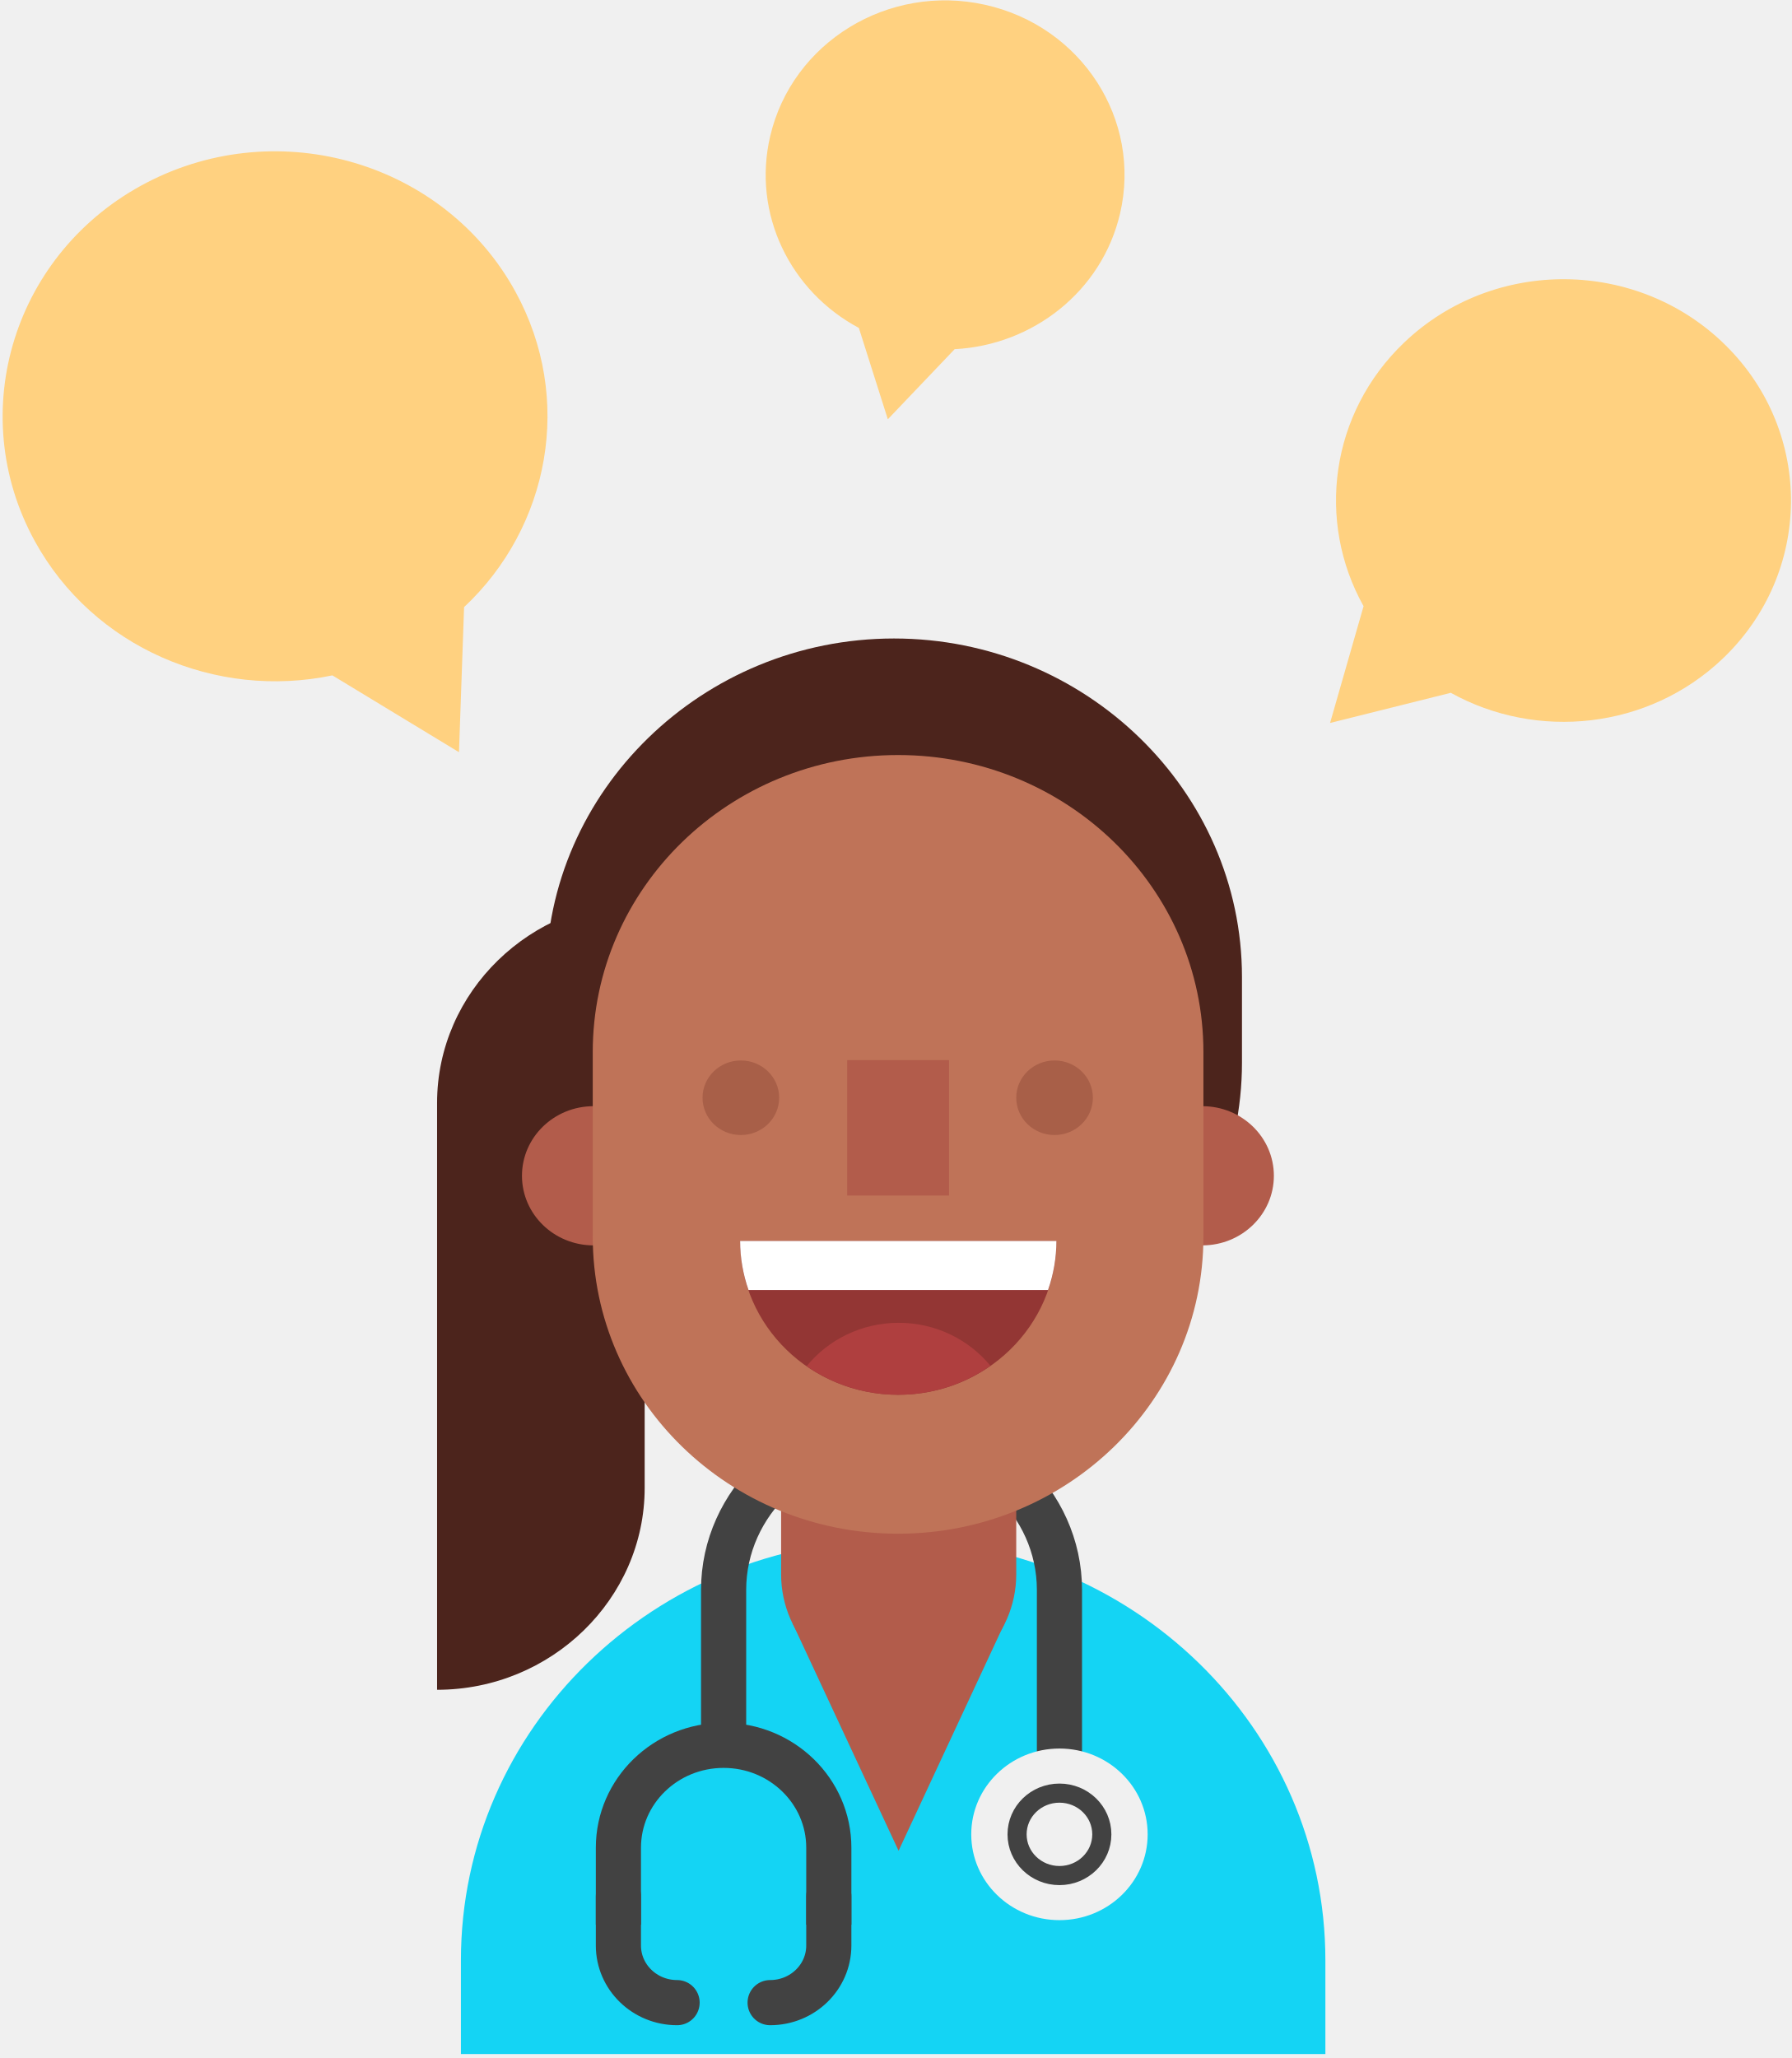
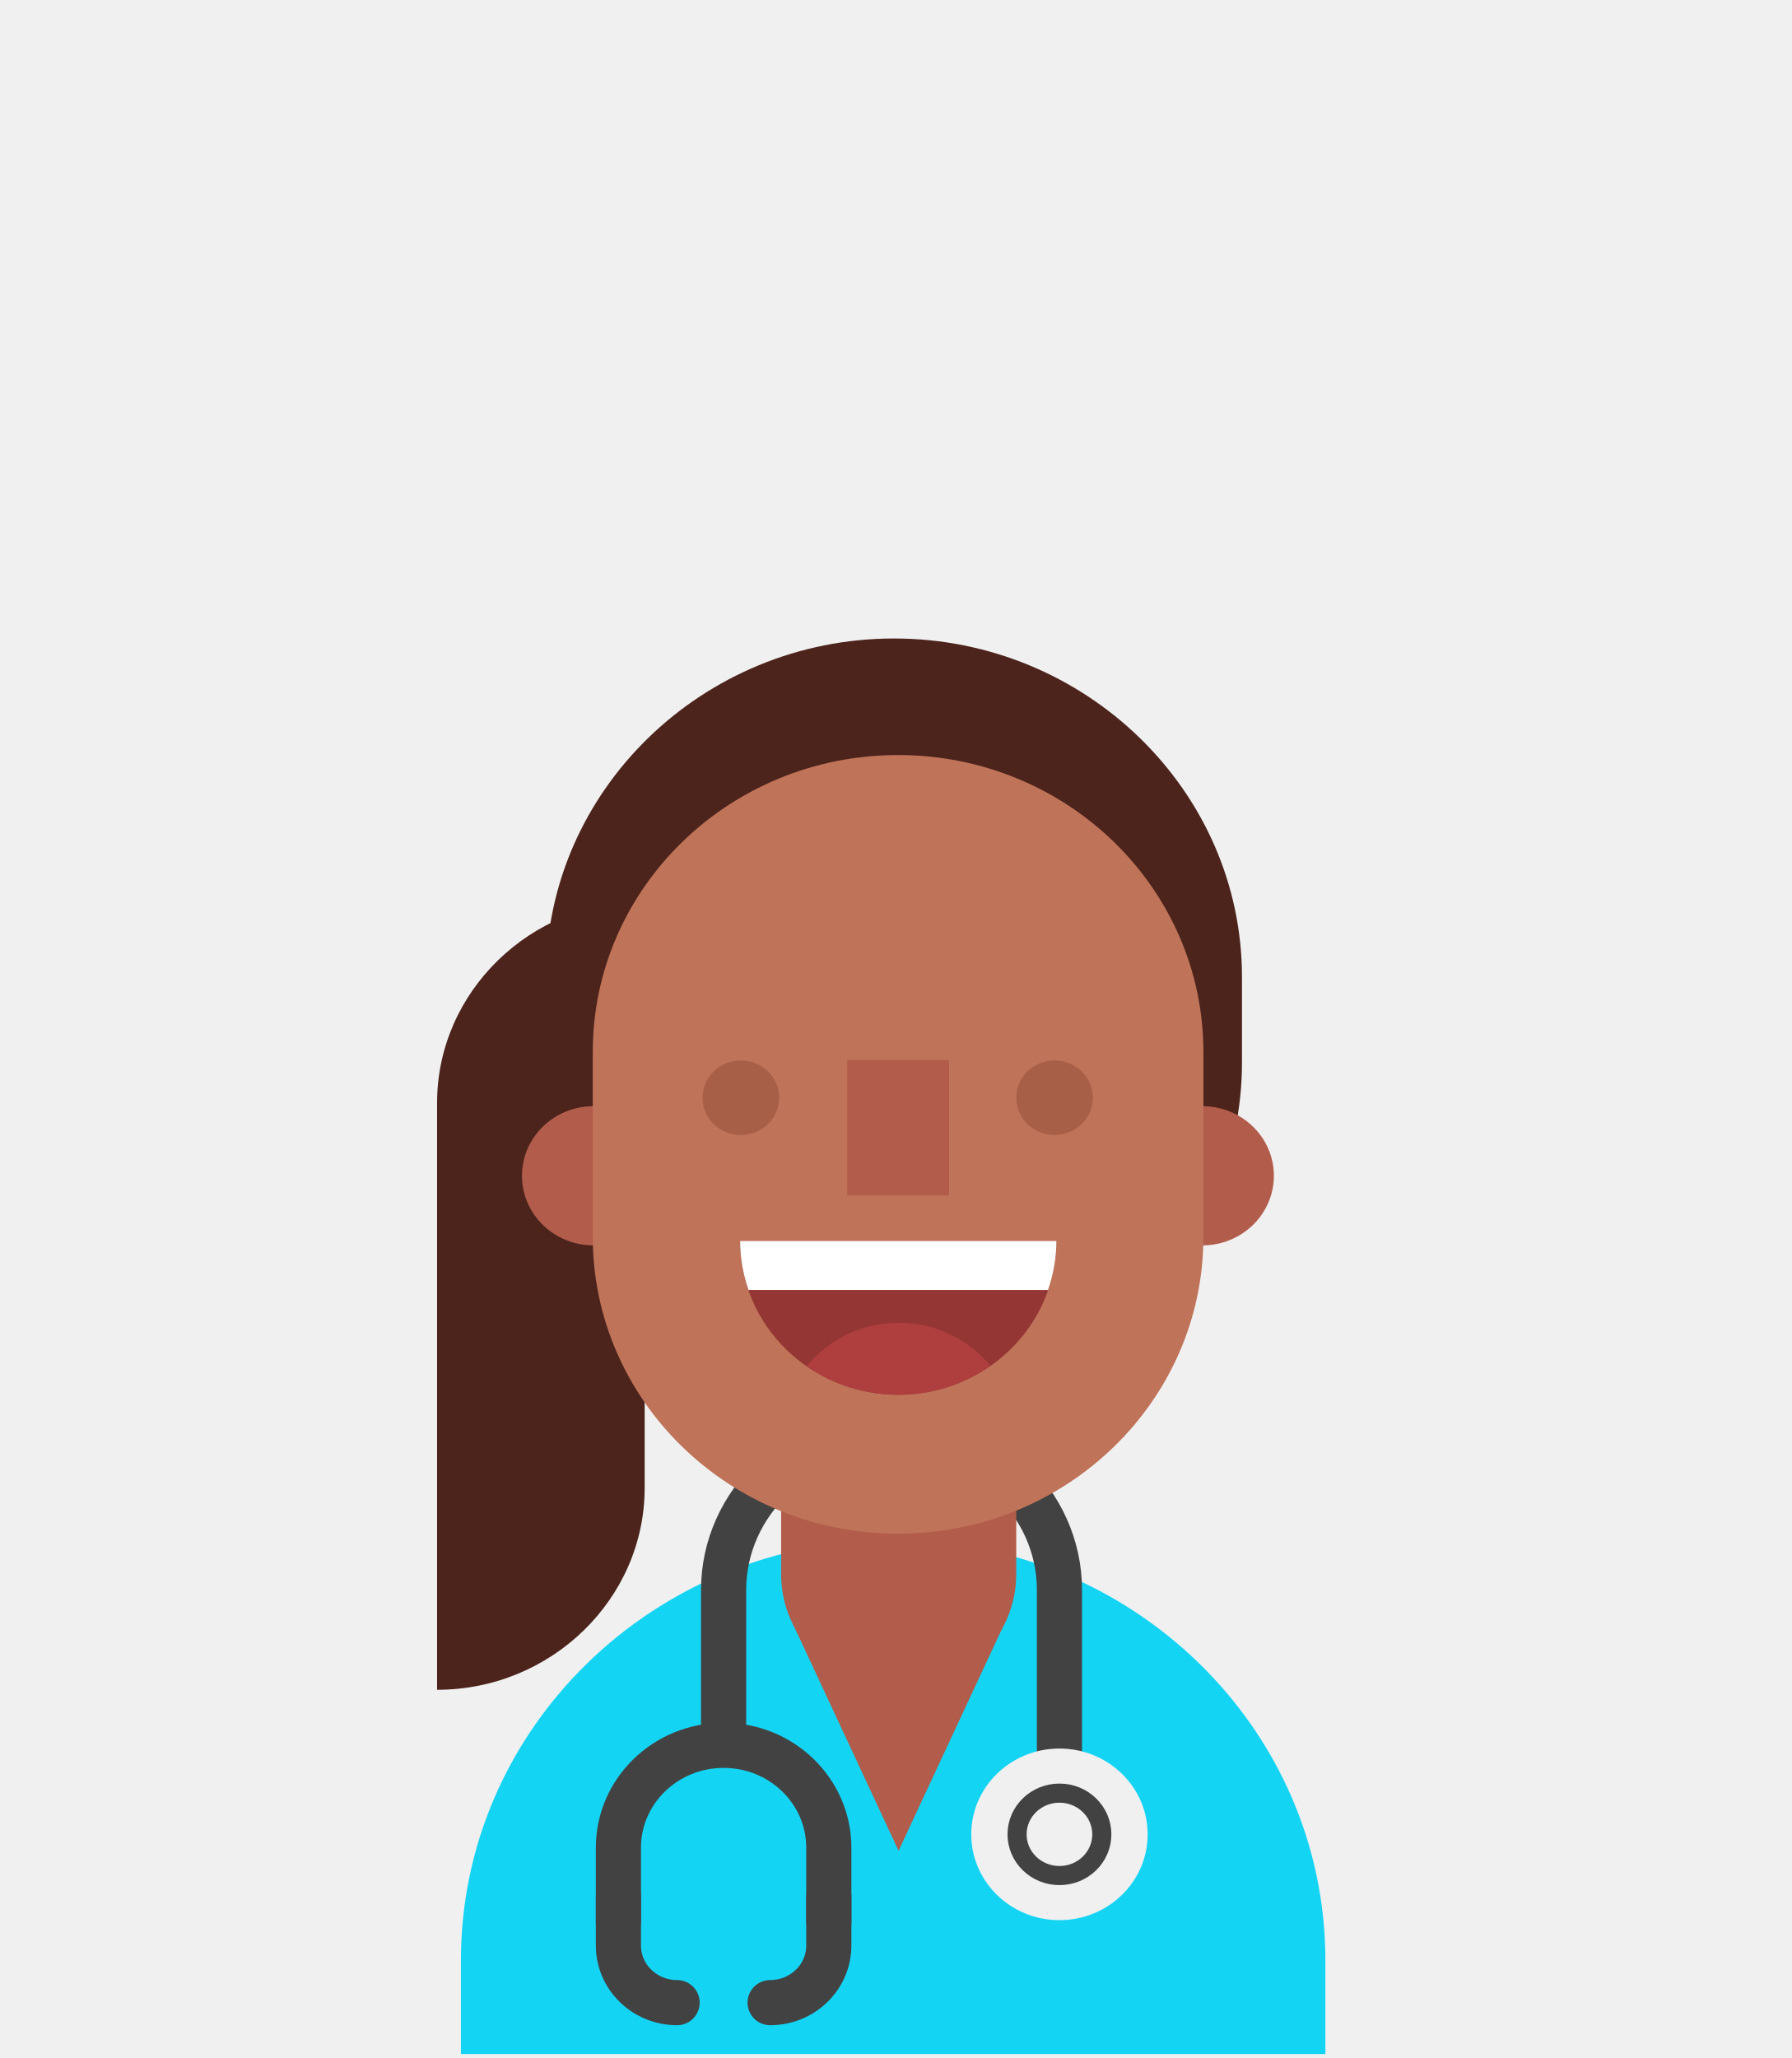
<svg xmlns="http://www.w3.org/2000/svg" width="330" height="379" viewBox="0 0 330 379">
-   <g fill="none" fill-rule="evenodd">
-     <path fill="#FFD180" fill-rule="nonzero" d="M317.267,121.299 C333.798,105.546 334.072,79.74 317.878,63.659 C301.684,47.577 275.156,47.311 258.624,63.065 C244.938,76.108 242.407,96.036 251.129,111.637 L244.959,133.144 L267.191,127.587 C283.045,136.391 303.581,134.342 317.266,121.299 M206.274,39.357 C210.33,22.051 199.199,4.824 181.407,0.877 C163.618,-3.069 145.906,7.76 141.85,25.065 C138.491,39.395 145.551,53.66 158.175,60.389 L163.513,77.213 L175.821,64.302 C190.195,63.563 202.916,53.685 206.274,39.356 M27.077,33.603 C2.625,46.273 -6.639,75.827 6.386,99.614 C17.17,119.307 39.851,128.859 61.215,124.376 L84.531,138.524 L85.47,111.808 C101.214,97.063 105.721,73.424 94.937,53.731 C81.911,29.943 51.53,20.932 27.077,33.603" />
-     <path fill="#14D4F4" fill-rule="nonzero" d="M84.888,378.269 L84.888,361.017 C84.888,318.251 120.528,283.581 164.492,283.581 C208.457,283.581 244.096,318.25 244.096,361.017 L244.096,378.269" />
-     <path stroke="#424242" stroke-width="8.315" d="M195.119,327.859 L195.119,292.796 C195.119,276.68 181.203,263.494 164.193,263.494 C147.183,263.494 133.267,276.68 133.267,292.796 L133.267,320.971" />
-     <path fill="#F0F0F0" fill-rule="nonzero" d="M211.365,337.81 C211.365,346.539 204.092,353.613 195.12,353.613 C186.149,353.613 178.875,346.539 178.875,337.811 C178.875,329.084 186.149,322.009 195.119,322.009 C204.092,322.009 211.364,329.084 211.364,337.811" />
-     <path stroke="#424242" stroke-width="8.315" d="M113.893,354.455 L113.893,340.265 C113.893,329.857 122.567,321.418 133.267,321.418 C143.967,321.418 152.642,329.857 152.642,340.265 L152.642,354.455" />
-     <path stroke="#424242" stroke-width="3.519" d="M202.924,337.81 C202.924,342.005 199.431,345.402 195.12,345.402 C190.809,345.402 187.315,342.004 187.315,337.811 C187.315,333.618 190.81,330.221 195.12,330.221 C199.431,330.221 202.923,333.618 202.923,337.811 L202.924,337.81 Z" />
-     <path stroke="#424242" stroke-width="8.315" d="M152.641,349.219 L152.641,358.292 C152.641,364.098 147.804,368.804 141.835,368.804 M124.7,368.804 C118.731,368.804 113.893,364.099 113.893,358.292 L113.893,349.219" stroke-linecap="round" stroke-linejoin="round" />
-     <path fill="#4C241C" fill-rule="nonzero" d="M118.729,165.915 C97.701,165.915 80.498,182.649 80.498,203.104 L80.498,311.189 L80.499,311.189 C101.525,311.189 118.729,294.454 118.729,274 L118.729,165.915 Z" />
-     <path fill="#4C241C" fill-rule="nonzero" d="M164.648,258.044 C129.4,258.044 100.562,229.991 100.562,195.703 L100.562,179.924 C100.562,145.636 129.399,117.584 164.648,117.584 C199.894,117.584 228.734,145.636 228.734,179.924 L228.734,195.703 C228.734,229.991 199.895,258.044 164.648,258.044" />
-     <path fill="#B25C4B" fill-rule="nonzero" d="M234.61,216.53 C234.61,223.61 228.711,229.348 221.434,229.348 C214.158,229.348 208.259,223.61 208.259,216.53 C208.259,209.453 214.158,203.715 221.434,203.715 C228.711,203.715 234.61,209.453 234.61,216.531 L234.61,216.53 Z M184.985,299 L165.492,340.839 L145.998,299 L184.985,299 Z M122.483,216.53 C122.483,223.61 116.586,229.348 109.308,229.348 C102.032,229.348 96.132,223.61 96.132,216.53 C96.132,209.453 102.032,203.715 109.308,203.715 C116.585,203.715 122.483,209.453 122.483,216.531 L122.483,216.53 Z" />
-     <path fill="#B25C4B" fill-rule="nonzero" d="M165.509,310.988 C153.551,310.988 143.857,301.558 143.857,289.925 L143.857,264.671 C143.857,253.038 153.551,243.609 165.509,243.609 C177.467,243.609 187.161,253.038 187.161,264.671 L187.161,289.925 C187.161,301.558 177.467,310.988 165.509,310.988" />
-     <path fill="#BF7358" fill-rule="nonzero" d="M165.4,282.448 C134.344,282.448 109.167,257.957 109.167,227.747 L109.167,193.747 C109.167,163.536 134.343,139.046 165.4,139.046 C196.456,139.046 221.633,163.536 221.633,193.746 L221.633,227.747 C221.633,257.957 196.456,282.448 165.4,282.448" />
-     <path fill="#A85F48" fill-rule="nonzero" d="M143.501,202.159 C143.501,205.951 140.342,209.026 136.443,209.026 C132.545,209.026 129.386,205.951 129.386,202.159 C129.386,198.367 132.545,195.295 136.443,195.295 C140.342,195.295 143.501,198.367 143.501,202.159 M201.276,202.159 C201.276,205.951 198.116,209.026 194.218,209.026 C190.32,209.026 187.16,205.951 187.16,202.159 C187.16,198.367 190.32,195.295 194.218,195.295 C198.116,195.295 201.276,198.367 201.276,202.159" />
-     <polygon fill="#B25C4B" fill-rule="nonzero" points="174.782 220.168 156.019 220.168 156.019 195.234 174.782 195.234 174.782 220.167" />
-     <path fill="#933634" fill-rule="nonzero" d="M194.561,228.528 C194.561,244.177 181.52,256.861 165.435,256.861 C149.349,256.861 136.31,244.177 136.31,228.53" />
-     <path fill="#FFFFFF" fill-rule="nonzero" d="M137.852,237.572 L193.018,237.572 C194.034,234.666 194.556,231.609 194.562,228.53 L136.309,228.53 C136.309,231.696 136.867,234.73 137.853,237.572" />
-     <path fill="#AF3F3F" fill-rule="nonzero" d="M182.408,251.522 C178.441,246.702 172.35,243.609 165.509,243.609 C158.636,243.609 152.524,246.733 148.557,251.59 C153.513,255.031 159.403,256.87 165.435,256.861 C171.507,256.87 177.435,255.006 182.408,251.522" />
+   <g fill="none" fill-rule="evenodd" transform="translate(80 117)">
+     <path fill="#14D4F4" fill-rule="nonzero" d="M4.888,261.269 L4.888,244.017 C4.888,201.251 40.528,166.581 84.492,166.581 C128.457,166.581 164.096,201.25 164.096,244.017 L164.096,261.269" />
+     <path stroke="#424242" stroke-width="8.315" d="M115.119,210.859 L115.119,175.796 C115.119,159.68 101.203,146.494 84.193,146.494 C67.183,146.494 53.267,159.68 53.267,175.796 L53.267,203.971" />
+     <path fill="#F0F0F0" fill-rule="nonzero" d="M131.365,220.81 C131.365,229.539 124.092,236.613 115.12,236.613 C106.149,236.613 98.875,229.539 98.875,220.811 C98.875,212.084 106.149,205.009 115.119,205.009 C124.092,205.009 131.364,212.084 131.364,220.811" />
+     <path stroke="#424242" stroke-width="8.315" d="M33.893,237.455 L33.893,223.265 C33.893,212.857 42.567,204.418 53.267,204.418 C63.967,204.418 72.642,212.857 72.642,223.265 L72.642,237.455" />
+     <path stroke="#424242" stroke-width="3.519" d="M122.924,220.81 C122.924,225.005 119.431,228.402 115.12,228.402 C110.809,228.402 107.315,225.004 107.315,220.811 C107.315,216.618 110.81,213.221 115.12,213.221 C119.431,213.221 122.923,216.618 122.923,220.811 L122.924,220.81 Z" />
+     <path stroke="#424242" stroke-width="8.315" d="M72.641,232.219 L72.641,241.292 C72.641,247.098 67.804,251.804 61.835,251.804 M44.7,251.804 C38.731,251.804 33.893,247.099 33.893,241.292 L33.893,232.219" stroke-linecap="round" stroke-linejoin="round" />
+     <path fill="#4C241C" fill-rule="nonzero" d="M38.729,48.915 C17.701,48.915 0.498,65.649 0.498,86.104 L0.498,194.189 L0.499,194.189 C21.525,194.189 38.729,177.454 38.729,157 L38.729,48.915 Z" />
+     <path fill="#4C241C" fill-rule="nonzero" d="M84.648,141.044 C49.4,141.044 20.562,112.991 20.562,78.703 L20.562,62.924 C20.562,28.636 49.399,0.584 84.648,0.584 C119.894,0.584 148.734,28.636 148.734,62.924 L148.734,78.703 C148.734,112.991 119.895,141.044 84.648,141.044" />
+     <path fill="#B25C4B" fill-rule="nonzero" d="M154.61,99.53 C154.61,106.61 148.711,112.348 141.434,112.348 C134.158,112.348 128.259,106.61 128.259,99.53 C128.259,92.453 134.158,86.715 141.434,86.715 C148.711,86.715 154.61,92.453 154.61,99.531 L154.61,99.53 Z M104.985,182 L85.492,223.839 L65.998,182 L104.985,182 Z M42.483,99.53 C42.483,106.61 36.586,112.348 29.308,112.348 C22.032,112.348 16.132,106.61 16.132,99.53 C16.132,92.453 22.032,86.715 29.308,86.715 C36.585,86.715 42.483,92.453 42.483,99.531 L42.483,99.53 Z" />
+     <path fill="#B25C4B" fill-rule="nonzero" d="M85.509,193.988 C73.551,193.988 63.857,184.558 63.857,172.925 L63.857,147.671 C63.857,136.038 73.551,126.609 85.509,126.609 C97.467,126.609 107.161,136.038 107.161,147.671 L107.161,172.925 C107.161,184.558 97.467,193.988 85.509,193.988" />
+     <path fill="#BF7358" fill-rule="nonzero" d="M85.4,165.448 C54.344,165.448 29.167,140.957 29.167,110.747 L29.167,76.747 C29.167,46.536 54.343,22.046 85.4,22.046 C116.456,22.046 141.633,46.536 141.633,76.746 L141.633,110.747 C141.633,140.957 116.456,165.448 85.4,165.448" />
+     <path fill="#A85F48" fill-rule="nonzero" d="M63.501,85.159 C63.501,88.951 60.342,92.026 56.443,92.026 C52.545,92.026 49.386,88.951 49.386,85.159 C49.386,81.367 52.545,78.295 56.443,78.295 C60.342,78.295 63.501,81.367 63.501,85.159 M121.276,85.159 C121.276,88.951 118.116,92.026 114.218,92.026 C110.32,92.026 107.16,88.951 107.16,85.159 C107.16,81.367 110.32,78.295 114.218,78.295 C118.116,78.295 121.276,81.367 121.276,85.159" />
+     <polygon fill="#B25C4B" fill-rule="nonzero" points="94.782 103.168 76.019 103.168 76.019 78.234 94.782 78.234 94.782 103.167" />
+     <path fill="#933634" fill-rule="nonzero" d="M114.561,111.528 C114.561,127.177 101.52,139.861 85.435,139.861 C69.349,139.861 56.31,127.177 56.31,111.53" />
+     <path fill="#FFFFFF" fill-rule="nonzero" d="M57.852,120.572 L113.018,120.572 C114.034,117.666 114.556,114.609 114.562,111.53 L56.309,111.53 C56.309,114.696 56.867,117.73 57.853,120.572" />
+     <path fill="#AF3F3F" fill-rule="nonzero" d="M102.408,134.522 C98.441,129.702 92.35,126.609 85.509,126.609 C78.636,126.609 72.524,129.733 68.557,134.59 C73.513,138.031 79.403,139.87 85.435,139.861 C91.507,139.87 97.435,138.006 102.408,134.522" />
  </g>
</svg>
